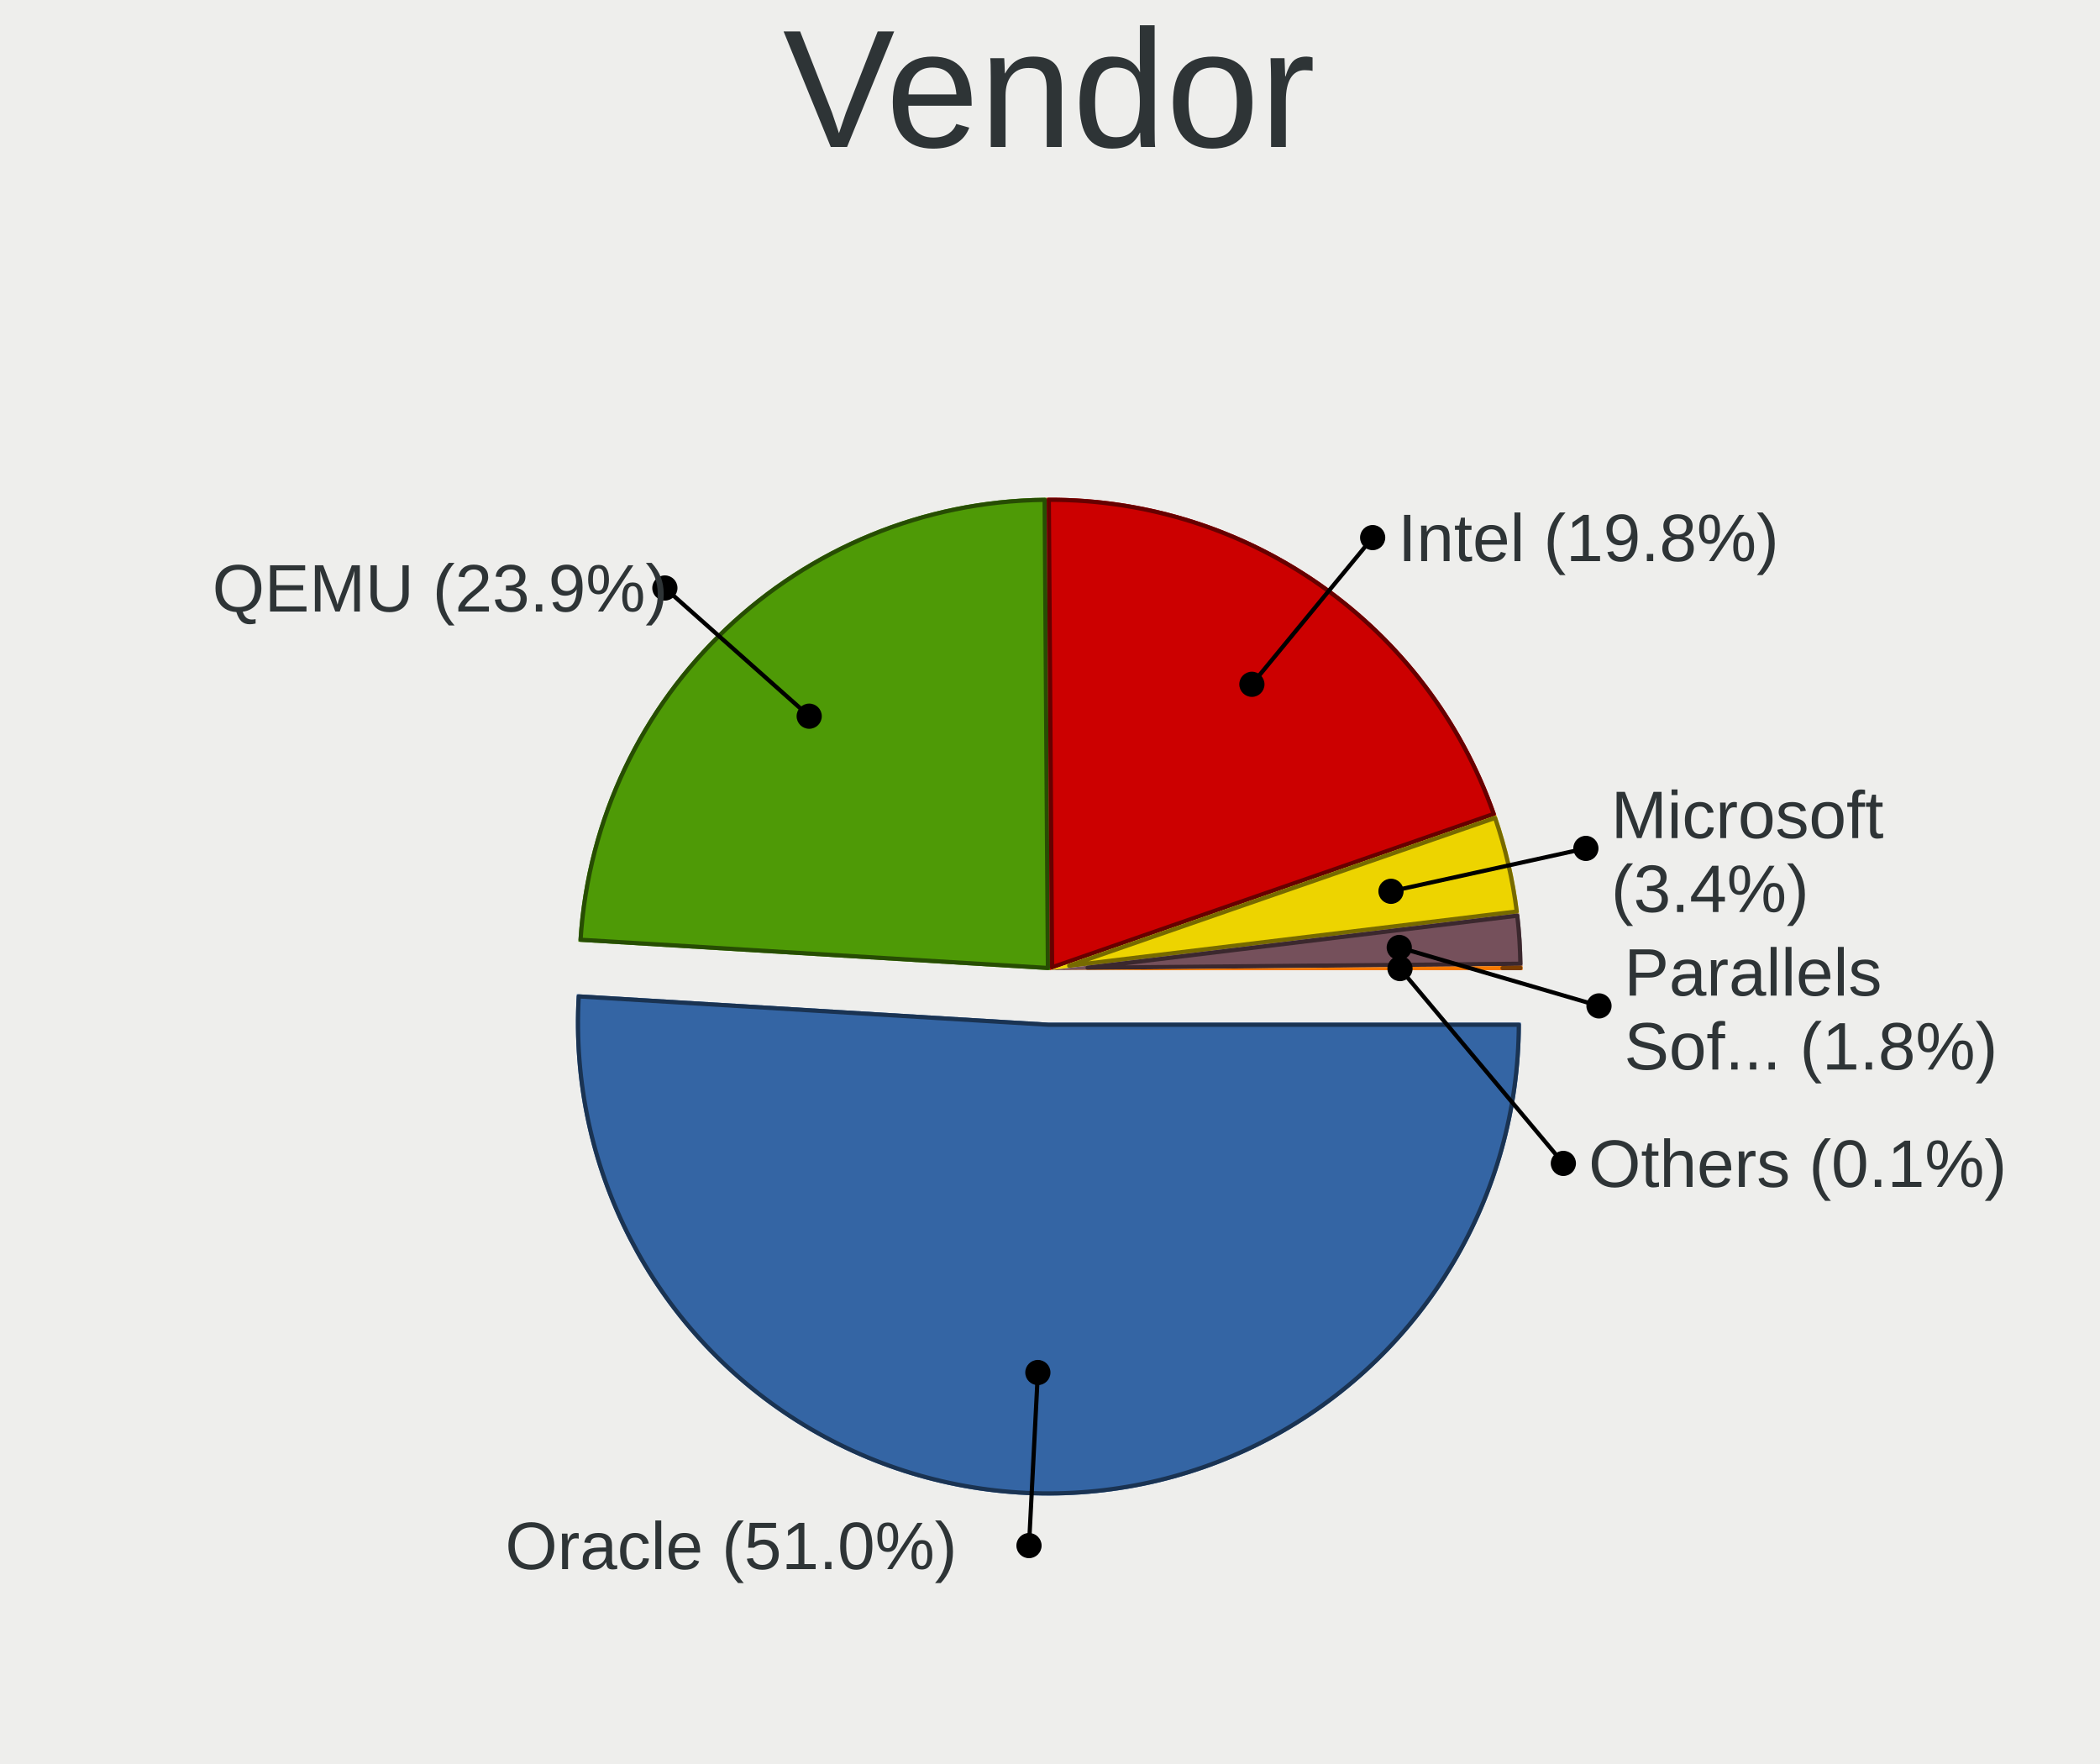
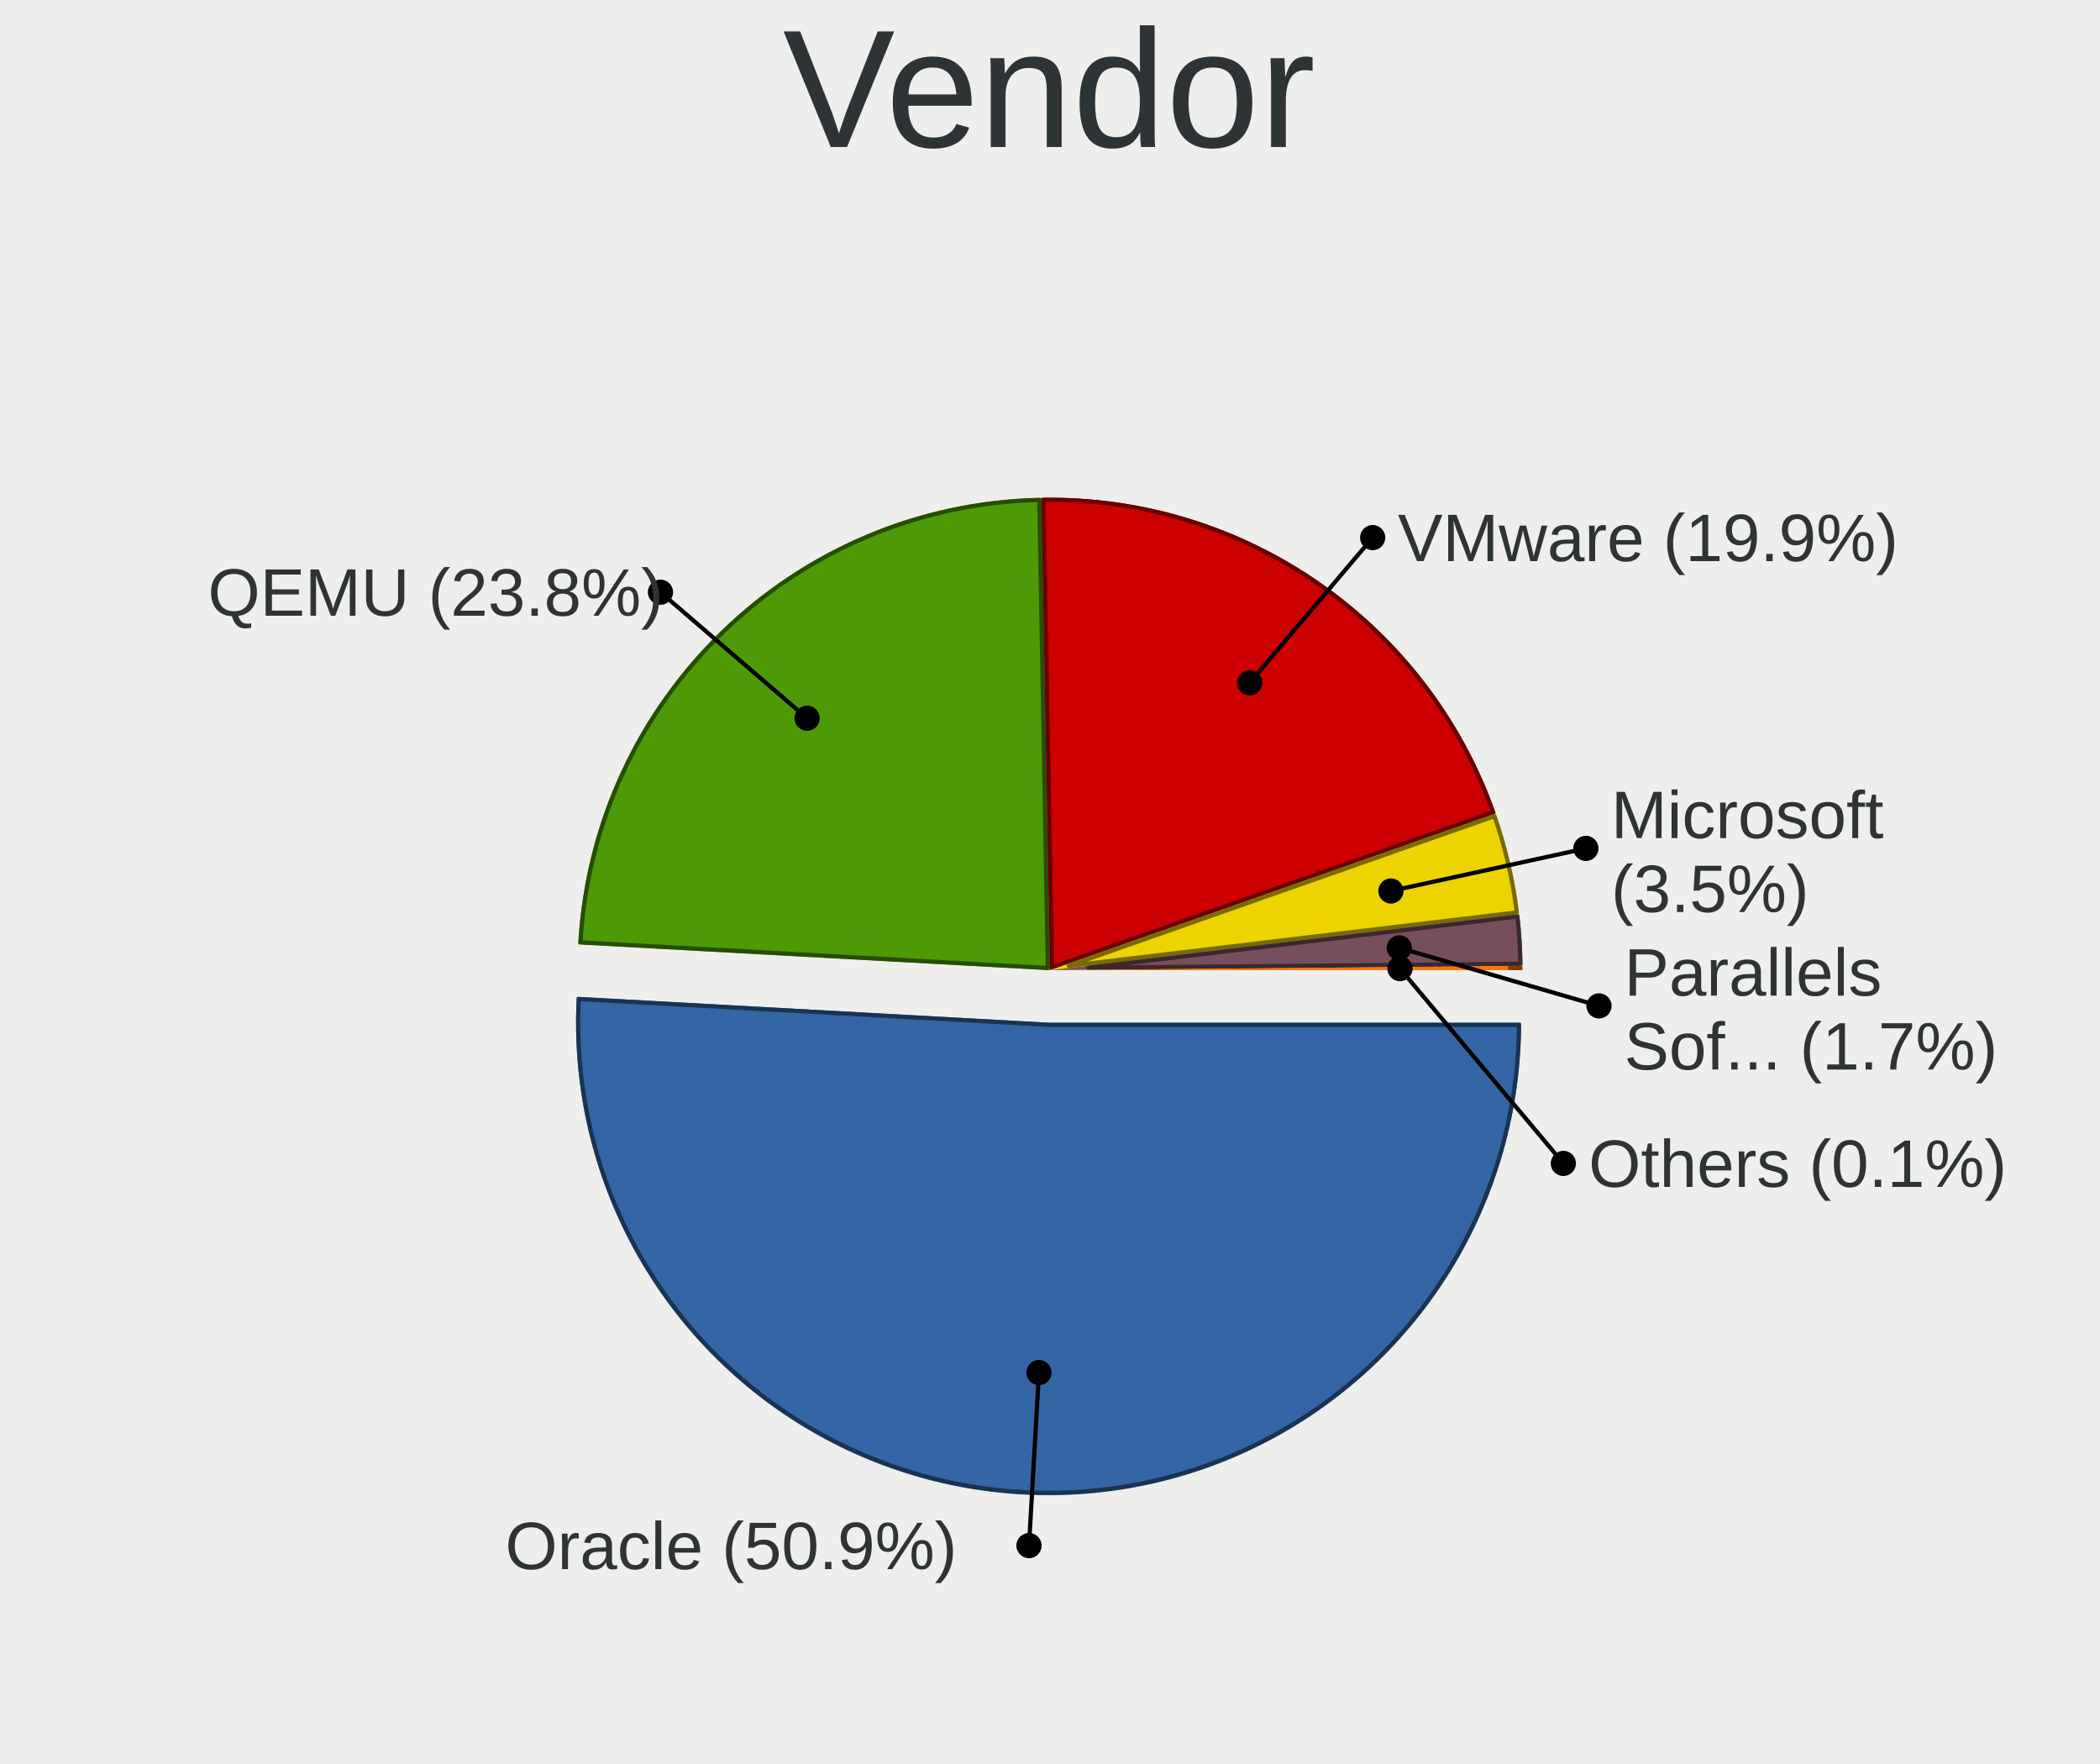
<svg xmlns="http://www.w3.org/2000/svg" width="500" height="420" version="1.0" id="ezcGraph">
  <defs />
  <g id="ezcGraphChart" color-rendering="optimizeQuality" shape-rendering="geometricPrecision" text-rendering="optimizeLegibility">
    <path d=" M 0,420 L 0,0 L 500,0 L 500,420 L 0,420 z " style="fill: #eeeeec; fill-opacity: 1.00; stroke: none;" id="ezcGraphPolygon_1" />
    <path d=" M 0,42 L 0,0 L 500,0 L 500,42 L 0,42 z " style="fill: #000000; fill-opacity: 0.00; stroke: none;" id="ezcGraphPolygon_2" />
-     <path d="M 249.62,243.49 L 362.12,243.49 A 112.50,112.50 0 1,1 137.33,236.71 z" style="fill: #3465a4; fill-opacity: 1.00; stroke: none; cursor: pointer;" id="ezcGraphCircleSector_4" />
-     <path d="M 249.61,243.99 L 361.62,243.99 A 112.00,112.00 0 1,1 137.80,237.24 z" style="fill: none; stroke: #1a3352; stroke-width: 1; stroke-opacity: 1.00; stroke-linecap: round; stroke-linejoin: round;" id="ezcGraphCircleSector_5" />
-     <path d="M 250.00,231.00 L 137.70,224.22 A 112.50,112.50 0 0,1 249.22,118.50 z" style="fill: #4e9a06; fill-opacity: 1.00; stroke: none; cursor: pointer;" id="ezcGraphCircleSector_6" />
-     <path d="M 249.50,230.47 L 138.23,223.75 A 112.00,112.00 0 0,1 248.72,119.01 z" style="fill: none; stroke: #274d03; stroke-width: 1; stroke-opacity: 1.00; stroke-linecap: round; stroke-linejoin: round;" id="ezcGraphCircleSector_7" />
-     <path d="M 250.00,231.00 L 249.22,118.50 A 112.50,112.50 0 0,1 356.28,194.11 z" style="fill: #cc0000; fill-opacity: 1.00; stroke: none; cursor: pointer;" id="ezcGraphCircleSector_8" />
-     <path d="M 250.50,230.30 L 249.72,119.00 A 112.00,112.00 0 0,1 355.64,193.80 z" style="fill: none; stroke: #660000; stroke-width: 1; stroke-opacity: 1.00; stroke-linecap: round; stroke-linejoin: round;" id="ezcGraphCircleSector_9" />
-     <path d="M 250.00,231.00 L 356.28,194.11 A 112.50,112.50 0 0,1 361.68,217.46 z" style="fill: #edd400; fill-opacity: 1.00; stroke: none; cursor: pointer;" id="ezcGraphCircleSector_10" />
-     <path d="M 254.57,229.94 L 355.97,194.74 A 112.00,112.00 0 0,1 361.13,217.02 z" style="fill: none; stroke: #776a00; stroke-width: 1; stroke-opacity: 1.00; stroke-linecap: round; stroke-linejoin: round;" id="ezcGraphCircleSector_11" />
-     <path d="M 250.00,231.00 L 361.68,217.46 A 112.50,112.50 0 0,1 362.50,229.96 z" style="fill: #75505b; fill-opacity: 1.00; stroke: none; cursor: pointer;" id="ezcGraphCircleSector_12" />
-     <path d="M 258.96,230.42 L 361.25,218.02 A 112.00,112.00 0 0,1 361.99,229.46 z" style="fill: none; stroke: #3b282e; stroke-width: 1; stroke-opacity: 1.00; stroke-linecap: round; stroke-linejoin: round;" id="ezcGraphCircleSector_13" />
-     <path d="M 250.00,231.00 L 362.50,229.96 A 112.50,112.50 0 0,1 362.50,231.00 z" style="fill: #f57900; fill-opacity: 1.00; stroke: none;" id="ezcGraphCircleSector_14" />
-     <path d="M 357.75,230.50 L 362.00,230.46 A 112.00,112.00 0 0,1 362.00,230.50 z" style="fill: none; stroke: #7b3d00; stroke-width: 1; stroke-opacity: 1.00; stroke-linecap: round; stroke-linejoin: round;" id="ezcGraphCircleSector_15" />
-     <path d=" M 192.667,170.523 L 158.303,140" style="fill: none; stroke: #000000; stroke-width: 1; stroke-opacity: 1.00; stroke-linecap: round; stroke-linejoin: round;" id="ezcGraphLine_16" />
-     <ellipse cx="192.667" cy="170.523" rx="3" ry="3" style="fill: #000000; fill-opacity: 1.00; stroke: none;" id="ezcGraphCircle_17" />
-     <ellipse cx="158.303" cy="140" rx="3" ry="3" style="fill: #000000; fill-opacity: 1.00; stroke: none;" id="ezcGraphCircle_18" />
-     <path d=" M 247.11,326.79 L 245,368" style="fill: none; stroke: #000000; stroke-width: 1; stroke-opacity: 1.00; stroke-linecap: round; stroke-linejoin: round;" id="ezcGraphLine_20" />
-     <ellipse cx="247.11" cy="326.79" rx="3" ry="3" style="fill: #000000; fill-opacity: 1.00; stroke: none;" id="ezcGraphCircle_21" />
+     <path d="M 249.66,243.50 L 362.16,243.50 A 112.50,112.50 0 1,1 137.33,237.33 z" style="fill: #3465a4; fill-opacity: 1.00; stroke: none; cursor: pointer;" id="ezcGraphCircleSector_4" />
+     <path d="M 249.64,244.00 L 361.66,244.00 A 112.00,112.00 0 1,1 137.80,237.86 z" style="fill: none; stroke: #1a3352; stroke-width: 1; stroke-opacity: 1.00; stroke-linecap: round; stroke-linejoin: round;" id="ezcGraphCircleSector_5" />
+     <path d="M 250.00,231.00 L 137.67,224.84 A 112.50,112.50 0 0,1 247.95,118.52 z" style="fill: #4e9a06; fill-opacity: 1.00; stroke: none; cursor: pointer;" id="ezcGraphCircleSector_6" />
+     <path d="M 249.49,230.47 L 138.20,224.37 A 112.00,112.00 0 0,1 247.45,119.03 z" style="fill: none; stroke: #274d03; stroke-width: 1; stroke-opacity: 1.00; stroke-linecap: round; stroke-linejoin: round;" id="ezcGraphCircleSector_7" />
+     <path d="M 250.00,231.00 L 247.95,118.52 A 112.50,112.50 0 0,1 356.14,193.71 z" style="fill: #cc0000; fill-opacity: 1.00; stroke: none; cursor: pointer;" id="ezcGraphCircleSector_8" />
+     <path d="M 250.49,230.30 L 248.45,119.01 A 112.00,112.00 0 0,1 355.50,193.40 z" style="fill: none; stroke: #660000; stroke-width: 1; stroke-opacity: 1.00; stroke-linecap: round; stroke-linejoin: round;" id="ezcGraphCircleSector_9" />
+     <path d="M 250.00,231.00 L 356.14,193.71 A 112.50,112.50 0 0,1 361.71,217.68 z" style="fill: #edd400; fill-opacity: 1.00; stroke: none; cursor: pointer;" id="ezcGraphCircleSector_10" />
+     <path d="M 254.45,229.97 L 355.83,194.34 A 112.00,112.00 0 0,1 361.15,217.24 z" style="fill: none; stroke: #776a00; stroke-width: 1; stroke-opacity: 1.00; stroke-linecap: round; stroke-linejoin: round;" id="ezcGraphCircleSector_11" />
+     <path d="M 250.00,231.00 L 361.71,217.68 A 112.50,112.50 0 0,1 362.50,229.97 z" style="fill: #75505b; fill-opacity: 1.00; stroke: none; cursor: pointer;" id="ezcGraphCircleSector_12" />
+     <path d="M 259.11,230.42 L 361.27,218.23 A 112.00,112.00 0 0,1 361.99,229.48 z" style="fill: none; stroke: #3b282e; stroke-width: 1; stroke-opacity: 1.00; stroke-linecap: round; stroke-linejoin: round;" id="ezcGraphCircleSector_13" />
+     <path d="M 250.00,231.00 L 362.50,229.97 A 112.50,112.50 0 0,1 362.50,231.00 z" style="fill: #f57900; fill-opacity: 1.00; stroke: none;" id="ezcGraphCircleSector_14" />
+     <path d="M 359.50,230.50 L 362.00,230.48 A 112.00,112.00 0 0,1 362.00,230.50 z" style="fill: none; stroke: #7b3d00; stroke-width: 1; stroke-opacity: 1.00; stroke-linecap: round; stroke-linejoin: round;" id="ezcGraphCircleSector_15" />
+     <path d=" M 192.161,171.008 L 157.253,141" style="fill: none; stroke: #000000; stroke-width: 1; stroke-opacity: 1.00; stroke-linecap: round; stroke-linejoin: round;" id="ezcGraphLine_16" />
+     <ellipse cx="192.161" cy="171.008" rx="3" ry="3" style="fill: #000000; fill-opacity: 1.00; stroke: none;" id="ezcGraphCircle_17" />
+     <ellipse cx="157.253" cy="141" rx="3" ry="3" style="fill: #000000; fill-opacity: 1.00; stroke: none;" id="ezcGraphCircle_18" />
+     <path d=" M 247.375,326.797 L 245,368" style="fill: none; stroke: #000000; stroke-width: 1; stroke-opacity: 1.00; stroke-linecap: round; stroke-linejoin: round;" id="ezcGraphLine_20" />
+     <ellipse cx="247.375" cy="326.797" rx="3" ry="3" style="fill: #000000; fill-opacity: 1.00; stroke: none;" id="ezcGraphCircle_21" />
    <ellipse cx="245" cy="368" rx="3" ry="3" style="fill: #000000; fill-opacity: 1.00; stroke: none;" id="ezcGraphCircle_22" />
-     <path d=" M 298.07,162.929 L 326.824,128" style="fill: none; stroke: #000000; stroke-width: 1; stroke-opacity: 1.00; stroke-linecap: round; stroke-linejoin: round;" id="ezcGraphLine_24" />
-     <ellipse cx="298.07" cy="162.929" rx="3" ry="3" style="fill: #000000; fill-opacity: 1.00; stroke: none;" id="ezcGraphCircle_25" />
+     <path d=" M 297.555,162.568 L 326.824,128" style="fill: none; stroke: #000000; stroke-width: 1; stroke-opacity: 1.00; stroke-linecap: round; stroke-linejoin: round;" id="ezcGraphLine_24" />
+     <ellipse cx="297.555" cy="162.568" rx="3" ry="3" style="fill: #000000; fill-opacity: 1.00; stroke: none;" id="ezcGraphCircle_25" />
    <ellipse cx="326.824" cy="128" rx="3" ry="3" style="fill: #000000; fill-opacity: 1.00; stroke: none;" id="ezcGraphCircle_26" />
-     <path d=" M 331.188,212.214 L 377.589,202" style="fill: none; stroke: #000000; stroke-width: 1; stroke-opacity: 1.00; stroke-linecap: round; stroke-linejoin: round;" id="ezcGraphLine_28" />
-     <ellipse cx="331.188" cy="212.214" rx="3" ry="3" style="fill: #000000; fill-opacity: 1.00; stroke: none;" id="ezcGraphCircle_29" />
+     <path d=" M 331.171,212.139 L 377.589,202" style="fill: none; stroke: #000000; stroke-width: 1; stroke-opacity: 1.00; stroke-linecap: round; stroke-linejoin: round;" id="ezcGraphLine_28" />
+     <ellipse cx="331.171" cy="212.139" rx="3" ry="3" style="fill: #000000; fill-opacity: 1.00; stroke: none;" id="ezcGraphCircle_29" />
    <ellipse cx="377.589" cy="202" rx="3" ry="3" style="fill: #000000; fill-opacity: 1.00; stroke: none;" id="ezcGraphCircle_30" />
-     <path d=" M 333.158,225.59 L 380.711,239.5" style="fill: none; stroke: #000000; stroke-width: 1; stroke-opacity: 1.00; stroke-linecap: round; stroke-linejoin: round;" id="ezcGraphLine_32" />
-     <ellipse cx="333.158" cy="225.59" rx="3" ry="3" style="fill: #000000; fill-opacity: 1.00; stroke: none;" id="ezcGraphCircle_33" />
+     <path d=" M 333.163,225.676 L 380.711,239.5" style="fill: none; stroke: #000000; stroke-width: 1; stroke-opacity: 1.00; stroke-linecap: round; stroke-linejoin: round;" id="ezcGraphLine_32" />
+     <ellipse cx="333.163" cy="225.676" rx="3" ry="3" style="fill: #000000; fill-opacity: 1.00; stroke: none;" id="ezcGraphCircle_33" />
    <ellipse cx="380.711" cy="239.5" rx="3" ry="3" style="fill: #000000; fill-opacity: 1.00; stroke: none;" id="ezcGraphCircle_34" />
-     <path d=" M 333.332,230.613 L 372.228,277" style="fill: none; stroke: #000000; stroke-width: 1; stroke-opacity: 1.00; stroke-linecap: round; stroke-linejoin: round;" id="ezcGraphLine_36" />
-     <ellipse cx="333.332" cy="230.613" rx="3" ry="3" style="fill: #000000; fill-opacity: 1.00; stroke: none;" id="ezcGraphCircle_37" />
+     <path d=" M 333.332,230.619 L 372.228,277" style="fill: none; stroke: #000000; stroke-width: 1; stroke-opacity: 1.00; stroke-linecap: round; stroke-linejoin: round;" id="ezcGraphLine_36" />
+     <ellipse cx="333.332" cy="230.619" rx="3" ry="3" style="fill: #000000; fill-opacity: 1.00; stroke: none;" id="ezcGraphCircle_37" />
    <ellipse cx="372.228" cy="277" rx="3" ry="3" style="fill: #000000; fill-opacity: 1.00; stroke: none;" id="ezcGraphCircle_38" />
    <g id="ezcGraphTextBox_3">
      <path d=" M 185.9,42 L 185.9,0.5 L 314.6,0.5 L 314.6,42 L 185.9,42 z " style="fill: #ffffff; fill-opacity: 0.00; stroke: none;" id="ezcGraphPolygon_40" />
      <text id="ezcGraphTextBox_3_text" x="186.4" text-length="127.2px" y="35" style="font-size: 40px; font-family: 'Arial'; fill: #2e3436; fill-opacity: 1.00; stroke: none;">Vendor</text>
    </g>
    <g id="ezcGraphTextBox_19" style=" cursor: pointer;">
-       <path d=" M 50.043,149 L 50.043,131.5 L 153.303,131.5 L 153.303,149 L 50.043,149 z " style="fill: #ffffff; fill-opacity: 0.00; stroke: none;" id="ezcGraphPolygon_41" />
-       <text id="ezcGraphTextBox_19_text" x="50.543" text-length="101.76px" y="145.6" style="font-size: 16px; font-family: 'Arial'; fill: #2e3436; fill-opacity: 1.00; stroke: none;">QEMU (23.9%)</text>
+       <path d=" M 48.993,150 L 48.993,132.5 L 152.253,132.5 L 152.253,150 L 48.993,150 z " style="fill: #ffffff; fill-opacity: 0.00; stroke: none;" id="ezcGraphPolygon_41" />
+       <text id="ezcGraphTextBox_19_text" x="49.493" text-length="101.76px" y="146.6" style="font-size: 16px; font-family: 'Arial'; fill: #2e3436; fill-opacity: 1.00; stroke: none;">QEMU (23.8%)</text>
    </g>
    <g id="ezcGraphTextBox_23" style=" cursor: pointer;">
      <path d=" M 119.78,377 L 119.78,359.5 L 240,359.5 L 240,377 L 119.78,377 z " style="fill: #ffffff; fill-opacity: 0.00; stroke: none;" id="ezcGraphPolygon_42" />
-       <text id="ezcGraphTextBox_23_text" x="120.28" text-length="118.72px" y="373.6" style="font-size: 16px; font-family: 'Arial'; fill: #2e3436; fill-opacity: 1.00; stroke: none;">Oracle (51.0%)</text>
+       <text id="ezcGraphTextBox_23_text" x="120.28" text-length="118.72px" y="373.6" style="font-size: 16px; font-family: 'Arial'; fill: #2e3436; fill-opacity: 1.00; stroke: none;">Oracle (50.9%)</text>
    </g>
    <g id="ezcGraphTextBox_27" style=" cursor: pointer;">
-       <path d=" M 332.324,137 L 332.324,119.5 L 444.064,119.5 L 444.064,137 L 332.324,137 z " style="fill: #ffffff; fill-opacity: 0.00; stroke: none;" id="ezcGraphPolygon_43" />
-       <text id="ezcGraphTextBox_27_text" x="332.824" text-length="110.24px" y="133.6" style="font-size: 16px; font-family: 'Arial'; fill: #2e3436; fill-opacity: 1.00; stroke: none;">Intel (19.8%)</text>
+       <path d=" M 332.324,137 L 332.324,119.5 L 452.544,119.5 L 452.544,137 L 332.324,137 z " style="fill: #ffffff; fill-opacity: 0.00; stroke: none;" id="ezcGraphPolygon_43" />
+       <text id="ezcGraphTextBox_27_text" x="332.824" text-length="118.72px" y="133.6" style="font-size: 16px; font-family: 'Arial'; fill: #2e3436; fill-opacity: 1.00; stroke: none;">VMware (19.9%)</text>
    </g>
    <g id="ezcGraphTextBox_31" style=" cursor: pointer;">
      <path d=" M 383.089,219.05 L 383.089,185.45 L 460.909,185.45 L 460.909,219.05 L 383.089,219.05 z " style="fill: #ffffff; fill-opacity: 0.00; stroke: none;" id="ezcGraphPolygon_44" />
      <text id="ezcGraphTextBox_31_text" x="383.589" text-length="76.32px" y="199.55" style="font-size: 16px; font-family: 'Arial'; fill: #2e3436; fill-opacity: 1.00; stroke: none;">Microsoft</text>
-       <text id="ezcGraphTextBox_31_text" x="383.589" text-length="50.88px" y="217.15" style="font-size: 16px; font-family: 'Arial'; fill: #2e3436; fill-opacity: 1.00; stroke: none;">(3.4%)</text>
+       <text id="ezcGraphTextBox_31_text" x="383.589" text-length="50.88px" y="217.15" style="font-size: 16px; font-family: 'Arial'; fill: #2e3436; fill-opacity: 1.00; stroke: none;">(3.5%)</text>
    </g>
    <g id="ezcGraphTextBox_35" style=" cursor: pointer;">
      <path d=" M 386.211,256.55 L 386.211,222.95 L 497.951,222.95 L 497.951,256.55 L 386.211,256.55 z " style="fill: #ffffff; fill-opacity: 0.00; stroke: none;" id="ezcGraphPolygon_45" />
      <text id="ezcGraphTextBox_35_text" x="386.711" text-length="76.32px" y="237.05" style="font-size: 16px; font-family: 'Arial'; fill: #2e3436; fill-opacity: 1.00; stroke: none;">Parallels</text>
-       <text id="ezcGraphTextBox_35_text" x="386.711" text-length="110.24px" y="254.65" style="font-size: 16px; font-family: 'Arial'; fill: #2e3436; fill-opacity: 1.00; stroke: none;">Sof... (1.8%)</text>
+       <text id="ezcGraphTextBox_35_text" x="386.711" text-length="110.24px" y="254.65" style="font-size: 16px; font-family: 'Arial'; fill: #2e3436; fill-opacity: 1.00; stroke: none;">Sof... (1.7%)</text>
    </g>
    <g id="ezcGraphTextBox_39">
      <path d=" M 377.728,286 L 377.728,268.5 L 489.468,268.5 L 489.468,286 L 377.728,286 z " style="fill: #ffffff; fill-opacity: 0.00; stroke: none;" id="ezcGraphPolygon_46" />
      <text id="ezcGraphTextBox_39_text" x="378.228" text-length="110.24px" y="282.6" style="font-size: 16px; font-family: 'Arial'; fill: #2e3436; fill-opacity: 1.00; stroke: none;">Others (0.1%)</text>
    </g>
  </g>
</svg>
